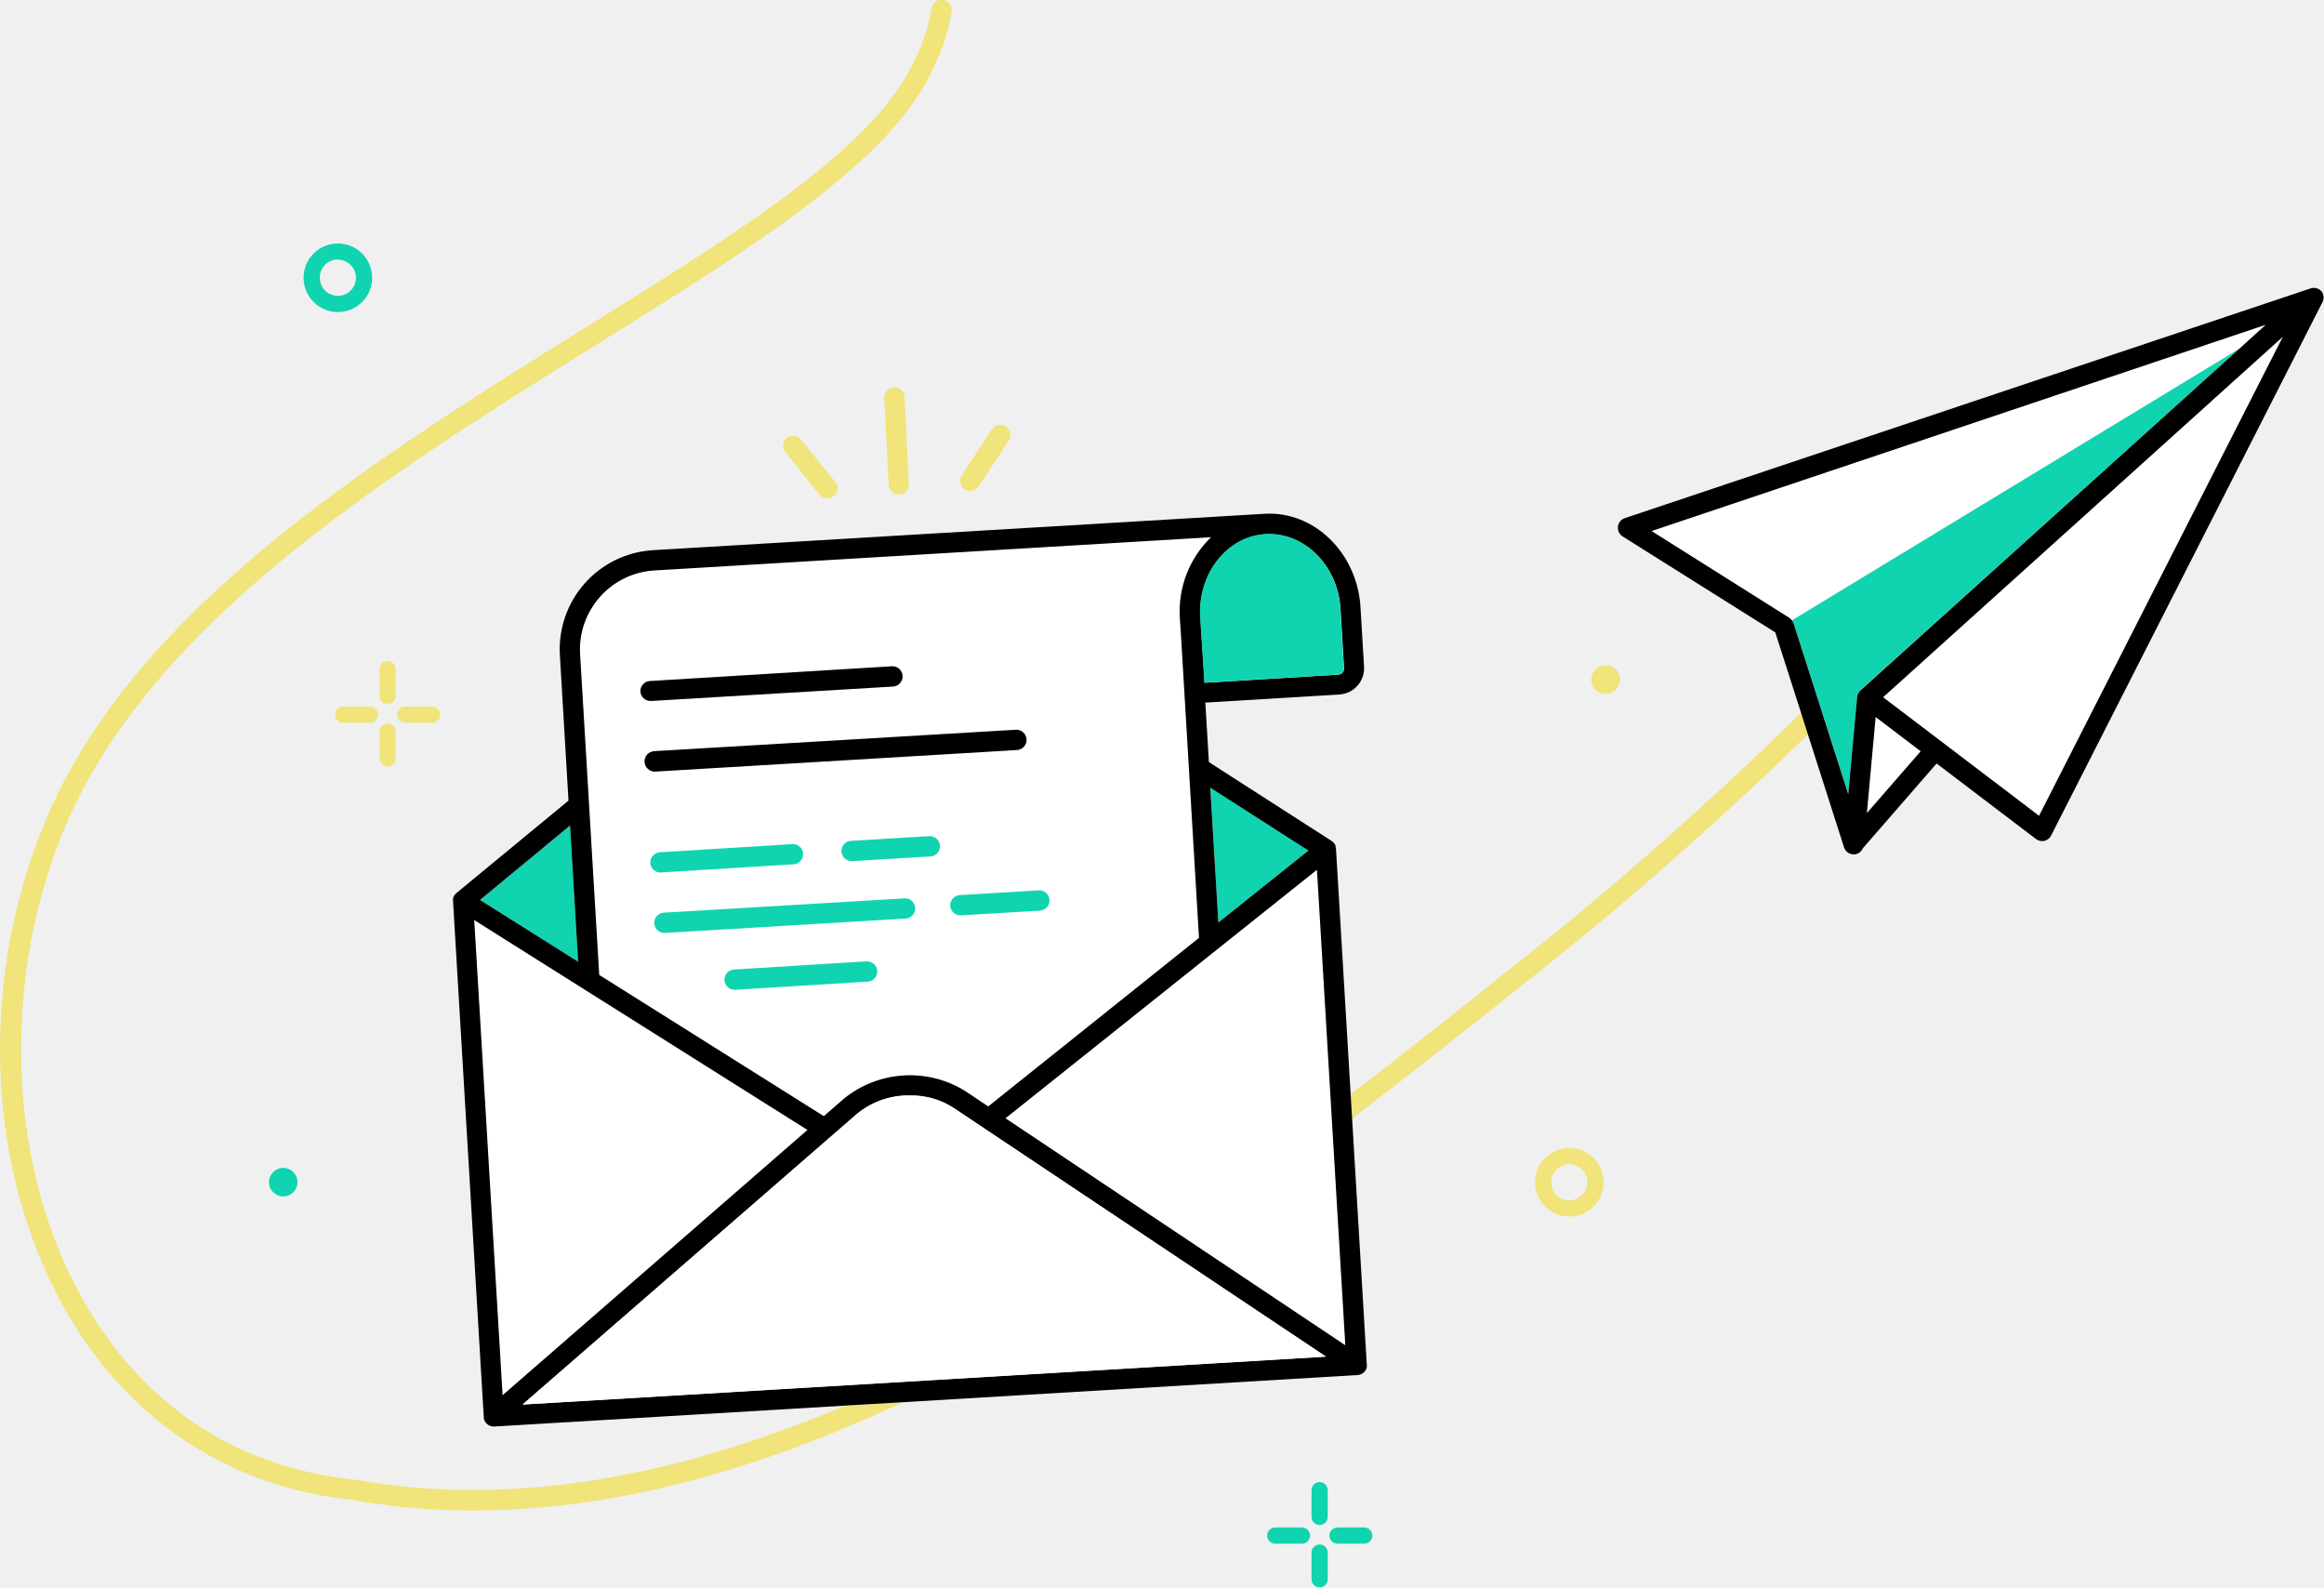
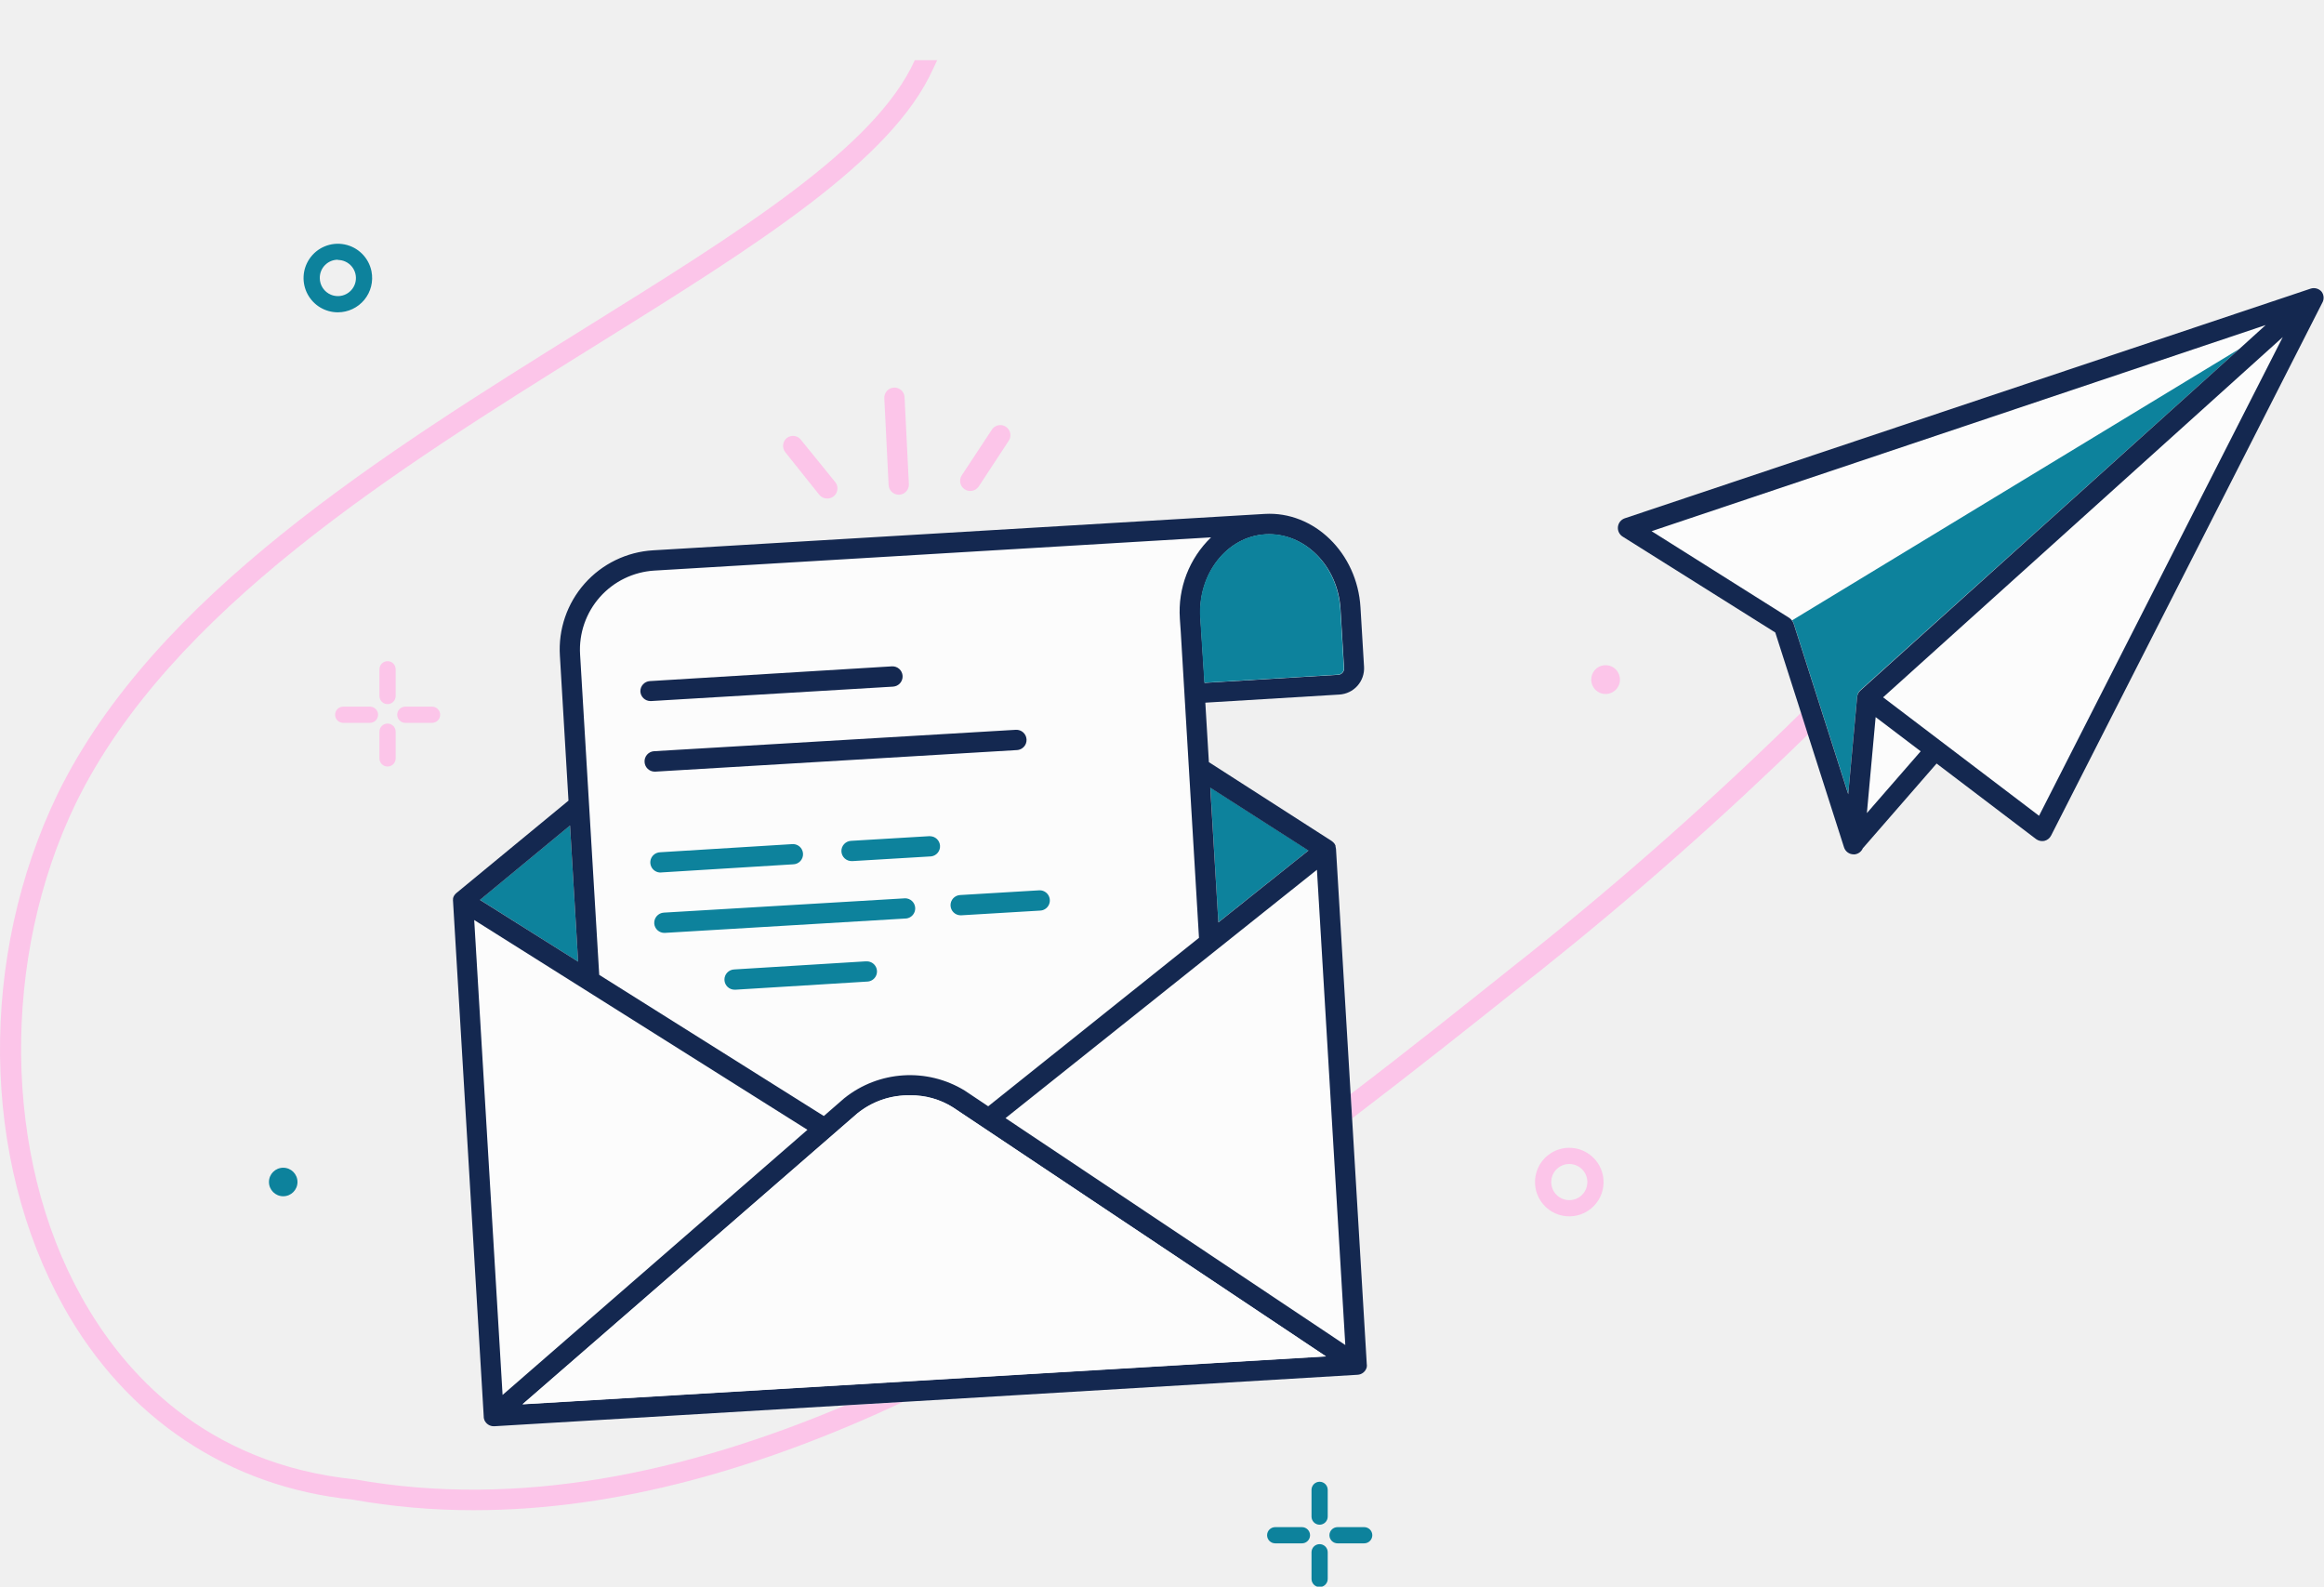
- <svg xmlns="http://www.w3.org/2000/svg" viewBox="0 0 286.69 195.79">
+ <svg xmlns="http://www.w3.org/2000/svg" fill="none" viewBox="0 0 334 228">
+   <g clip-path="url(#a)">
+     <path fill="#0D829C" d="M48.557 44.88a4.93 4.93 0 0 0 4.833-5.887 4.925 4.925 0 0 0-3.872-3.87 4.93 4.93 0 0 0-5.059 2.094 4.924 4.924 0 0 0 4.098 7.663Zm0-7.523a2.599 2.599 0 0 1 2.548 3.104 2.596 2.596 0 0 1-3.543 1.892 2.598 2.598 0 0 1-1.603-2.399 2.596 2.596 0 0 1 2.598-2.632v.035Z" />
+     <path fill="#FCC5E9" d="M225.535 164.941a4.933 4.933 0 0 0-4.553 3.041 4.924 4.924 0 0 0 3.592 6.716 4.928 4.928 0 0 0 5.889-4.831 4.94 4.94 0 0 0-4.928-4.926Zm0 7.523a2.6 2.6 0 0 1-2.548-3.104 2.597 2.597 0 1 1 2.548 3.104Zm5.208-72.736a2.063 2.063 0 0 0 2.034-2.46 2.06 2.06 0 0 0-4.085.41 2.05 2.05 0 0 0 2.051 2.05Z" />
+     <path fill="#0D829C" d="M40.704 171.905a2.05 2.05 0 1 0 0-4.1 2.05 2.05 0 0 0 0 4.1ZM189.652 221.897a1.164 1.164 0 0 0-1.165 1.165v3.831a1.165 1.165 0 0 0 2.33 0v-3.831a1.164 1.164 0 0 0-1.165-1.165Zm0-8.966a1.16 1.16 0 0 0-.823.341 1.16 1.16 0 0 0-.342.823v3.843a1.165 1.165 0 0 0 2.33 0v-3.843a1.162 1.162 0 0 0-1.165-1.164Zm6.42 6.521h-3.845a1.168 1.168 0 0 0-1.165 1.164 1.168 1.168 0 0 0 1.165 1.165h3.833a1.168 1.168 0 0 0 1.165-1.165 1.166 1.166 0 0 0-1.165-1.164h.012Zm-8.959 0h-3.845a1.168 1.168 0 0 0-1.165 1.164 1.168 1.168 0 0 0 1.165 1.165h3.845a1.164 1.164 0 0 0 0-2.329Z" />
+     <path fill="#FCC5E9" d="M55.698 103.979a1.167 1.167 0 0 0-1.165 1.164v3.843a1.166 1.166 0 0 0 1.989.824c.218-.219.341-.515.341-.824v-3.843a1.162 1.162 0 0 0-1.165-1.164Zm1.165-7.802a1.164 1.164 0 1 0-2.33 0v3.842a1.165 1.165 0 1 0 2.33 0v-3.842Zm1.387 5.368a1.167 1.167 0 0 0-1.165 1.165 1.164 1.164 0 0 0 1.165 1.164h3.844a1.167 1.167 0 0 0 1.165-1.164 1.165 1.165 0 0 0-1.165-1.165H58.25Zm-8.925 0a1.167 1.167 0 0 0-1.165 1.165 1.164 1.164 0 0 0 1.166 1.164h3.844a1.167 1.167 0 0 0 1.165-1.164 1.165 1.165 0 0 0-1.165-1.165h-3.845Zm79.152-45.847a1.458 1.458 0 0 0-1.386 1.526l.617 12.46a1.468 1.468 0 0 0 1.456 1.409h.07a1.462 1.462 0 0 0 1.01-.475 1.458 1.458 0 0 0 .377-1.05l-.618-12.45a1.447 1.447 0 0 0-1.526-1.42Zm10.159 14.615a1.47 1.47 0 0 0 2.027-.408l4.241-6.463a1.46 1.46 0 0 0 .295-1.134 1.448 1.448 0 0 0-.636-.984 1.463 1.463 0 0 0-1.695.066 1.46 1.46 0 0 0-.387.457l-4.253 6.451a1.453 1.453 0 0 0 .408 2.015Zm-25.56-7.372a1.468 1.468 0 0 0-.21 2.05l4.87 6.102a1.452 1.452 0 0 0 1.165.547 1.456 1.456 0 0 0 1.165-2.329l-4.87-5.997a1.469 1.469 0 0 0-.978-.654 1.457 1.457 0 0 0-1.142.281Zm106.529 74.25-1.479 1.164c-7.398 5.904-15.437 12.332-24.012 18.865l.21 3.494c9.169-6.987 17.767-13.823 25.631-20.1l1.479-1.164a511.262 511.262 0 0 0 38.446-33.957l-.99-3.121a508.256 508.256 0 0 1-39.285 34.819Z" />
+     <path fill="#FCC5E9" d="M11.719 186.38c5.988 10.772 17.673 24.012 39.32 26.213 23.428 4.181 47.369-.897 70.425-10.632l8.295-.489c-19.992 9.363-40.846 15.546-61.642 15.546a98.636 98.636 0 0 1-17.475-1.525c-17.755-1.817-32.516-11.645-41.463-27.646-11.918-21.345-12.256-50.318-.862-73.83C22.282 85.622 55.08 65.198 84.042 47.163l.094-.059.02-.012c22.348-13.9 41.666-25.914 47.315-38.44h3.219c-.185.416-.38.827-.586 1.234-5.922 13.23-25.459 25.398-48.06 39.476l-.358.222-.299.186c-28.529 17.784-60.889 37.955-74.449 65.575C.115 137.622.43 166.21 11.718 186.38Z" />
+     <path fill="#FCFCFC" d="m269.561 103.047-1.258 13.8 7.736-8.886-6.478-4.914Zm1.072-2.841 22.403 17.013 35.044-68.8-57.447 51.787Zm-13.072-11.063 64.286-39.011 3.775-3.412-88.285 29.555 19.805 12.472c.163.105.305.24.419.396Z" />
+     <path fill="#0D829C" d="m257.771 89.539 7.852 24.536 1.282-13.974c.035-.363.206-.7.478-.943l54.464-49.026-64.286 39.011c.088.122.159.255.21.396Z" />
+     <path fill="#142850" d="M333.649 41.91a1.479 1.479 0 0 0-1.573-.43l-98.572 33.002a1.471 1.471 0 0 0-.977 1.212 1.467 1.467 0 0 0 .662 1.408l21.949 13.788 3.67 11.447.99 3.121 5.22 16.303a1.453 1.453 0 0 0 1.386 1.013h.151a1.452 1.452 0 0 0 1.165-.873l10.602-12.181 14.307 10.865c.166.12.355.204.556.248.2.045.407.047.609.008a1.466 1.466 0 0 0 .978-.757l38.982-76.578a1.453 1.453 0 0 0-.105-1.596Zm-8.027 4.798-3.775 3.424-54.464 49.084c-.272.244-.443.58-.478.943l-1.282 13.975-7.852-24.537a1.696 1.696 0 0 0-.606-.792L237.36 76.333l88.262-29.625Zm-56.061 56.339 6.478 4.915-7.736 8.885 1.258-13.8Zm1.072-2.841 57.447-51.774-35.032 68.799-22.415-17.025Z" />
+     <path fill="#0D829C" d="m83.088 138.192-1.165-19.575-12.944 10.69 14.109 8.885Zm92.013-5.659 12.955-10.329-14.108-9.037 1.153 19.366Z" />
+     <path fill="#FCFCFC" d="m83.356 94.01 2.75 46.08 32.224 20.275 2.947-2.562a15.08 15.08 0 0 1 17.301-1.095l3.378 2.259 30.349-24.21-2.621-43.995-.128-1.875a14.787 14.787 0 0 1 4.485-11.645l-80.014 4.774a11.384 11.384 0 0 0-7.812 3.796 11.375 11.375 0 0 0-2.86 8.199Zm64.169 12.216a1.46 1.46 0 0 1-1.375 1.538l-51.983 3.097h-.093a1.458 1.458 0 0 1-1.1-2.456 1.456 1.456 0 0 1 1.018-.455l51.984-3.086a1.47 1.47 0 0 1 1.549 1.362ZM129.7 97.132a1.455 1.455 0 0 1-1.363 1.537l-34.776 2.073h-.081a1.46 1.46 0 0 1-1.503-1.41 1.456 1.456 0 0 1 1.41-1.502l34.764-2.073a1.456 1.456 0 0 1 1.549 1.375Zm-13.654 65.224-47.929-30.149 4.078 68.252 43.851-38.103Zm73.222-37.393-44.76 35.693 48.837 32.606-4.077-68.299Z" />
+     <path fill="#142850" d="M192.006 121.994a1.978 1.978 0 0 0-.07-.373v-.104l-.117-.233-.081-.105-.163-.175-.105-.081-.082-.07-17.65-11.331-.512-8.548 19.257-1.164a3.775 3.775 0 0 0 3.554-3.994l-.513-8.548c-.466-7.802-6.676-13.846-13.782-13.415l-87.878 5.229a14.267 14.267 0 0 0-9.847 4.785 14.25 14.25 0 0 0-3.55 10.353l1.234 20.833-16.135 13.299-.07.07-.105.105-.128.186-.07.128a.796.796 0 0 0-.081.233v.105a1.419 1.419 0 0 0 0 .384l4.403 73.889a1.41 1.41 0 0 0 .093.594 1.459 1.459 0 0 0 1.352.908h.082l50.41-3.005 8.295-.489 65.358-3.901a1.444 1.444 0 0 0 1.316-1.071 1.381 1.381 0 0 0 0-.536.561.561 0 0 0 0-.058l-2.097-35.133-.21-3.494-2.108-35.273Zm1.165-25.945a.888.888 0 0 1-.827.92l-19.223 1.164-.606-9.41c-.373-6.253 3.844-11.644 9.39-11.935 5.545-.292 10.38 4.483 10.753 10.736l.513 8.525Zm-77.125 66.307L72.23 200.459l-4.078-68.252 47.894 30.149Zm7.154-2.329a11.656 11.656 0 0 1 7.584-2.609 11.194 11.194 0 0 1 6.186 1.736l53.591 35.773-115.465 6.883 48.104-41.783Zm21.308.652 44.76-35.692 4.077 68.298-48.837-32.606Zm30.593-28.123-1.165-19.366 14.109 9.037-12.944 10.329Zm-5.534-43.658.129 1.875 2.621 43.996-30.291 24.21-3.378-2.259a15.083 15.083 0 0 0-17.301 1.094l-2.947 2.562-32.283-20.286-2.75-46.08a11.374 11.374 0 0 1 2.85-8.213c2.001-2.253 4.814-3.621 7.822-3.804l80.014-4.775a14.796 14.796 0 0 0-4.486 11.657v.023Zm-86.48 49.294-14.108-8.873 12.944-10.69 1.165 19.563Z" />
+     <path fill="#FCFCFC" d="M190.561 194.904 136.97 159.13a11.193 11.193 0 0 0-6.186-1.735 11.655 11.655 0 0 0-7.585 2.609l-48.103 41.782 115.465-6.882Z" />
+     <path fill="#0D829C" d="M181.87 76.764c-5.545.326-9.763 5.683-9.39 11.937l.606 9.409 19.223-1.165a.888.888 0 0 0 .827-.92l-.513-8.547c-.396-6.23-5.219-11.051-10.753-10.714Z" />
+     <path fill="#142850" d="M92.035 99.368a1.458 1.458 0 0 0 1.456 1.374h.082l34.776-2.073a1.46 1.46 0 0 0 1.369-1.543 1.456 1.456 0 0 0-1.544-1.369l-34.776 2.12a1.457 1.457 0 0 0-1.363 1.49Z" />
+     <path fill="#0D829C" d="m95.041 125.371 18.908-1.164a1.468 1.468 0 0 0 1.066-.455 1.46 1.46 0 0 0-.128-2.122 1.46 1.46 0 0 0-1.112-.323l-18.897 1.164a1.472 1.472 0 0 0-1.018.456 1.451 1.451 0 0 0-.271 1.595 1.458 1.458 0 0 0 1.37.861l.082-.012Zm29.393 12.775-18.908 1.164a1.46 1.46 0 0 0-1.41 1.503 1.457 1.457 0 0 0 1.503 1.409h.082l18.908-1.165a1.454 1.454 0 1 0-.175-2.9v-.011Zm5.686-9.06-34.73 2.061a1.469 1.469 0 0 0-1.363 1.549 1.456 1.456 0 0 0 1.503 1.362l34.73-2.072a1.457 1.457 0 0 0 .817-2.501 1.455 1.455 0 0 0-.992-.399h.035Zm3.53-8.932-11.313.675a1.467 1.467 0 0 0-1.016.46 1.452 1.452 0 0 0 .066 2.058 1.471 1.471 0 0 0 1.044.394h.081l11.313-.676a1.455 1.455 0 0 0-.175-2.899v-.012Zm15.634 7.791-11.312.675a1.457 1.457 0 0 0 .093 2.911h.082l11.312-.675a1.459 1.459 0 1 0-.175-2.911Z" />
+     <path fill="#142850" d="M92.641 109.522a1.458 1.458 0 0 0 1.456 1.363h.082l51.983-3.098a1.467 1.467 0 0 0 1.292-.979 1.48 1.48 0 0 0 .077-.564 1.46 1.46 0 0 0-1.544-1.368l-51.983 3.074a1.458 1.458 0 0 0-1.363 1.572Z" />
+   </g>
  <defs>
-     <style>
-       .cls-1{fill:none}.cls-2{fill:#10d4b0}.cls-3{fill:#f0e47a}.cls-4{fill:#fff}
-     </style>
+     <clipPath id="a">
+       <path fill="#fff" d="M0 0h334v228H0z" />
+     </clipPath>
  </defs>
-   <g id="contact">
-     <path d="M193.59 143.59a2.23 2.23 0 102.23 2.23 2.23 2.23 0 00-2.23-2.23zM41.68 36.49a2.23 2.23 0 10-2.23-2.23 2.23 2.23 0 002.23 2.23z" class="cls-1" />
-     <path d="M41.68 38.49a4.23 4.23 0 10-4.23-4.23 4.23 4.23 0 004.23 4.23zm0-6.46a2.23 2.23 0 11-2.23 2.23A2.23 2.23 0 0141.68 32z" class="cls-2" />
-     <path d="M193.59 141.59a4.23 4.23 0 104.23 4.23 4.24 4.24 0 00-4.23-4.23zm0 6.46a2.23 2.23 0 112.23-2.23 2.23 2.23 0 01-2.23 2.23zM198.06 85.59a1.77 1.77 0 10-1.76-1.76 1.76 1.76 0 001.76 1.76z" class="cls-3" />
-     <circle cx="34.94" cy="145.81" r="1.76" class="cls-2" />
-     <path d="M162.79 190.5a1 1 0 00-1 1v3.29a1 1 0 002 0v-3.29a1 1 0 00-1-1zM162.79 182.8a1 1 0 00-1 1v3.3a1 1 0 002 0v-3.3a1 1 0 00-1-1zM168.3 188.4H165a1 1 0 000 2h3.29a1 1 0 000-2zM160.61 188.4h-3.3a1 1 0 000 2h3.3a1 1 0 000-2z" class="cls-2" />
-     <path d="M47.81 89.24a1 1 0 00-1 1v3.3a1 1 0 102 0v-3.3a1 1 0 00-1-1zM48.81 82.54a1 1 0 00-2 0v3.3a1 1 0 002 0zM50 87.15a1 1 0 000 2h3.3a1 1 0 100-2zM42.34 87.15a1 1 0 000 2h3.3a1 1 0 100-2zM110.28 47.78a1.25 1.25 0 00-1.19 1.31l.53 10.7a1.26 1.26 0 001.25 1.21h.06a1.25 1.25 0 001.19-1.31L111.59 49a1.24 1.24 0 00-1.31-1.22zM119 60.33a1.26 1.26 0 001.74-.35l3.64-5.55a1.25 1.25 0 10-2.08-1.37l-3.65 5.54a1.25 1.25 0 00.35 1.73zM97.06 54a1.26 1.26 0 00-.18 1.76l4.18 5.24a1.25 1.25 0 001 .47 1.25 1.25 0 001-2l-4.18-5.15a1.25 1.25 0 00-1.82-.32zM188.5 117.76l-1.27 1c-6.35 5.07-13.25 10.59-20.61 16.2l.18 3c7.87-6 15.25-11.87 22-17.26l1.27-1a438.73 438.73 0 0033-29.16l-.85-2.68a436.33 436.33 0 01-33.72 29.9z" class="cls-3" />
-     <path d="M43.81 182.51C25.23 180.62 15.2 169.25 10.06 160 .37 142.68.1 118.13 9.39 99 21.07 75.2 49 57.84 73.55 42.53 93.08 30.36 110 19.86 115.11 8.44a24.21 24.21 0 002.28-7 1.25 1.25 0 10-2.47-.37 21.93 21.93 0 01-2.07 6.31C108 18.14 91.41 28.46 72.22 40.4 47.34 55.9 19.14 73.45 7.14 97.86c-9.78 20.19-9.49 45.07.74 63.4C15.56 175 28.23 183.44 43.47 185a84.59 84.59 0 0015 1.31c17.85 0 35.75-5.31 52.91-13.35l-7.12.42c-19.79 8.36-40.34 12.72-60.45 9.13z" class="cls-3" />
-     <path d="M231.38 88.44l-1.08 11.85 6.64-7.63-5.56-4.22zM232.3 86l19.23 14.61 30.08-59.08L232.3 86zM221.08 76.5L276.26 43l3.24-2.93-75.78 25.38 17 10.71a1.37 1.37 0 01.36.34z" class="cls-4" />
-     <path d="M221.26 76.84L228 97.91l1.1-12a1.25 1.25 0 01.41-.81L276.26 43l-55.18 33.5a1.38 1.38 0 01.18.34z" class="cls-2" />
-     <path d="M286.39 35.94a1.27 1.27 0 00-1.35-.37l-84.61 28.34a1.26 1.26 0 00-.27 2.25L219 78l3.15 9.83.85 2.68 4.48 14a1.25 1.25 0 001.19.87h.13a1.25 1.25 0 001-.75l9.1-10.46 12.28 9.33a1.29 1.29 0 001 .22 1.26 1.26 0 00.84-.65l33.46-65.76a1.25 1.25 0 00-.09-1.37zm-6.89 4.12L276.26 43l-46.75 42.15a1.25 1.25 0 00-.41.81l-1.1 12-6.74-21.07a1.46 1.46 0 00-.52-.68l-17-10.71zm-48.12 48.38l5.56 4.22-6.64 7.63zm.92-2.44l49.31-44.46-30.07 59.08z" />
-     <path d="M71.32 118.62l-1-16.81-11.11 9.18 12.11 7.63zM150.3 113.76l11.12-8.87-12.11-7.76.99 16.63z" class="cls-2" />
-     <path d="M71.55 80.68l2.36 39.57 27.66 17.41 2.53-2.2a12.94 12.94 0 0114.85-.94l2.9 1.94 26.05-20.79-2.25-37.78-.11-1.61a12.71 12.71 0 013.85-10l-68.68 4.1a9.77 9.77 0 00-9.16 10.3zm55.08 10.49a1.25 1.25 0 01-1.18 1.32l-44.62 2.66h-.08a1.25 1.25 0 01-.07-2.5L125.3 90a1.26 1.26 0 011.33 1.17zm-15.3-7.81a1.25 1.25 0 01-1.17 1.32l-29.85 1.78h-.07a1.25 1.25 0 01-.08-2.5L110 82.18a1.25 1.25 0 011.33 1.18zM99.61 139.37l-41.14-25.89 3.5 58.61 37.64-32.72zM162.46 107.26l-38.42 30.65 41.92 28-3.5-58.65z" class="cls-4" />
-     <path d="M164.81 104.71a1.65 1.65 0 00-.06-.32v-.09l-.1-.2-.07-.09-.14-.15-.09-.07-.07-.06L149.13 94l-.44-7.34 16.53-1a3.24 3.24 0 003.05-3.43l-.44-7.34c-.4-6.7-5.73-11.89-11.83-11.52l-75.43 4.49a12.24 12.24 0 00-11.5 13l1.06 17.89-13.85 11.42-.06.06-.09.09-.11.16-.06.11a.68.68 0 00-.07.2v.09a1.22 1.22 0 000 .33l3.78 63.45a.17.17 0 010 .05 1.21 1.21 0 00.08.46 1.25 1.25 0 001.16.78h.07l43.27-2.58 7.12-.42 56.1-3.35a1.24 1.24 0 001.13-.92 1.18 1.18 0 000-.46.43.43 0 000-.05L166.8 138l-.18-3zm1-22.28a.76.76 0 01-.71.79l-16.5 1-.52-8.08c-.32-5.37 3.3-10 8.06-10.25s8.91 3.85 9.23 9.22zm-66.2 56.94L62 172.09l-3.5-58.61zm6.14-2a10 10 0 016.51-2.24 9.6 9.6 0 015.31 1.49l46 30.72-99.11 5.91zm18.29.56l38.42-30.65 3.5 58.65zm26.26-24.15l-1-16.63 12.11 7.76zm-4.75-37.49l.11 1.61 2.25 37.78-26 20.79-2.9-1.94a12.94 12.94 0 00-14.85.94l-2.53 2.2-27.71-17.42-2.36-39.57a9.77 9.77 0 019.16-10.32l68.68-4.1a12.71 12.71 0 00-3.85 10.01zm-74.23 42.33L59.21 111l11.11-9.18z" />
-     <path d="M163.57 167.32l-46-30.72a9.6 9.6 0 00-5.31-1.49 10 10 0 00-6.51 2.24l-41.29 35.88z" class="cls-4" />
-     <path d="M156.11 65.87c-4.76.28-8.38 4.88-8.06 10.25l.52 8.08 16.5-1a.76.76 0 00.71-.79l-.44-7.34c-.34-5.35-4.48-9.49-9.23-9.2z" class="cls-2" />
-     <path d="M79 85.28a1.25 1.25 0 001.25 1.18h.07l29.85-1.78a1.25 1.25 0 00-.15-2.5L80.17 84A1.25 1.25 0 0079 85.28z" />
-     <path d="M81.58 107.61l16.23-1a1.25 1.25 0 10-.15-2.49l-16.22 1a1.25 1.25 0 00.07 2.5zM106.81 118.58l-16.23 1a1.25 1.25 0 00.08 2.5h.07l16.23-1a1.25 1.25 0 10-.15-2.49zM111.69 110.8l-29.81 1.77a1.26 1.26 0 00-1.17 1.33 1.25 1.25 0 001.29 1.17l29.81-1.78a1.25 1.25 0 00-.15-2.49zM114.72 103.13l-9.71.58a1.25 1.25 0 00.08 2.5h.07l9.71-.58a1.25 1.25 0 00-.15-2.49zM128.14 109.82l-9.71.58a1.25 1.25 0 00.08 2.5h.07l9.71-.58a1.25 1.25 0 00-.15-2.5z" class="cls-2" />
-     <path d="M79.52 94a1.25 1.25 0 001.25 1.17h.07l44.62-2.66a1.25 1.25 0 10-.15-2.5l-44.62 2.64A1.25 1.25 0 0079.52 94z" />
-   </g>
</svg>
